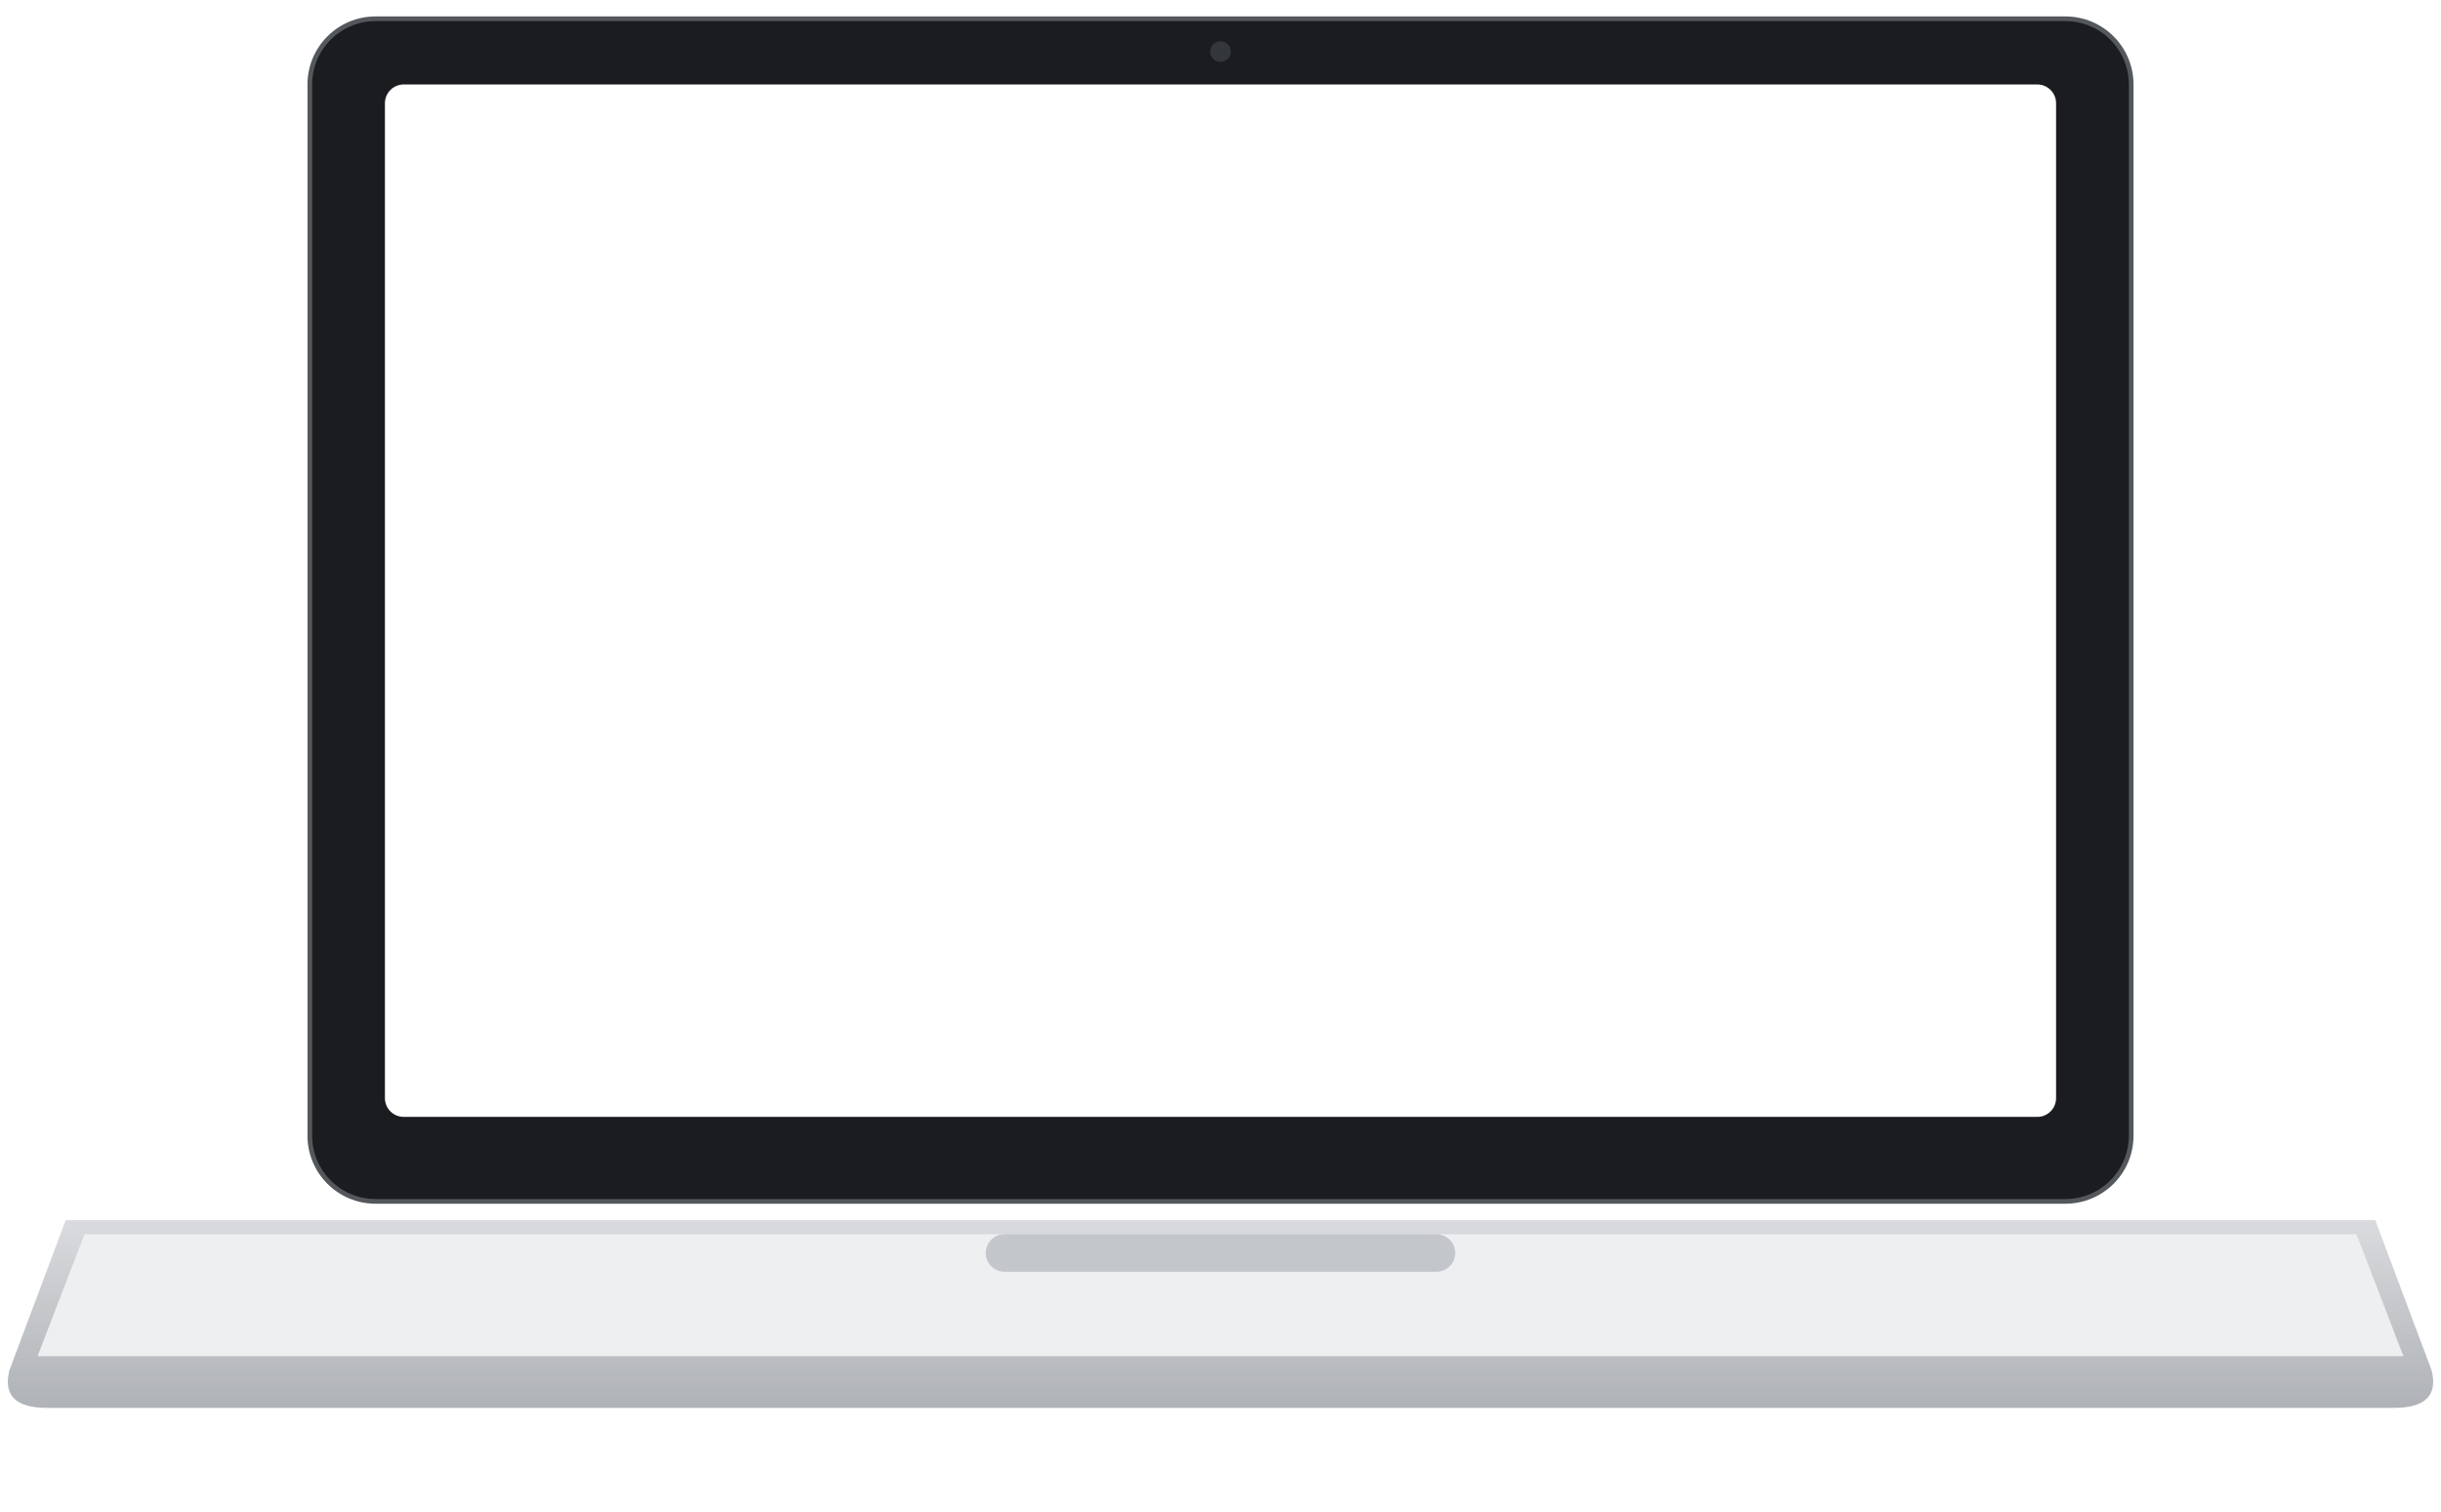
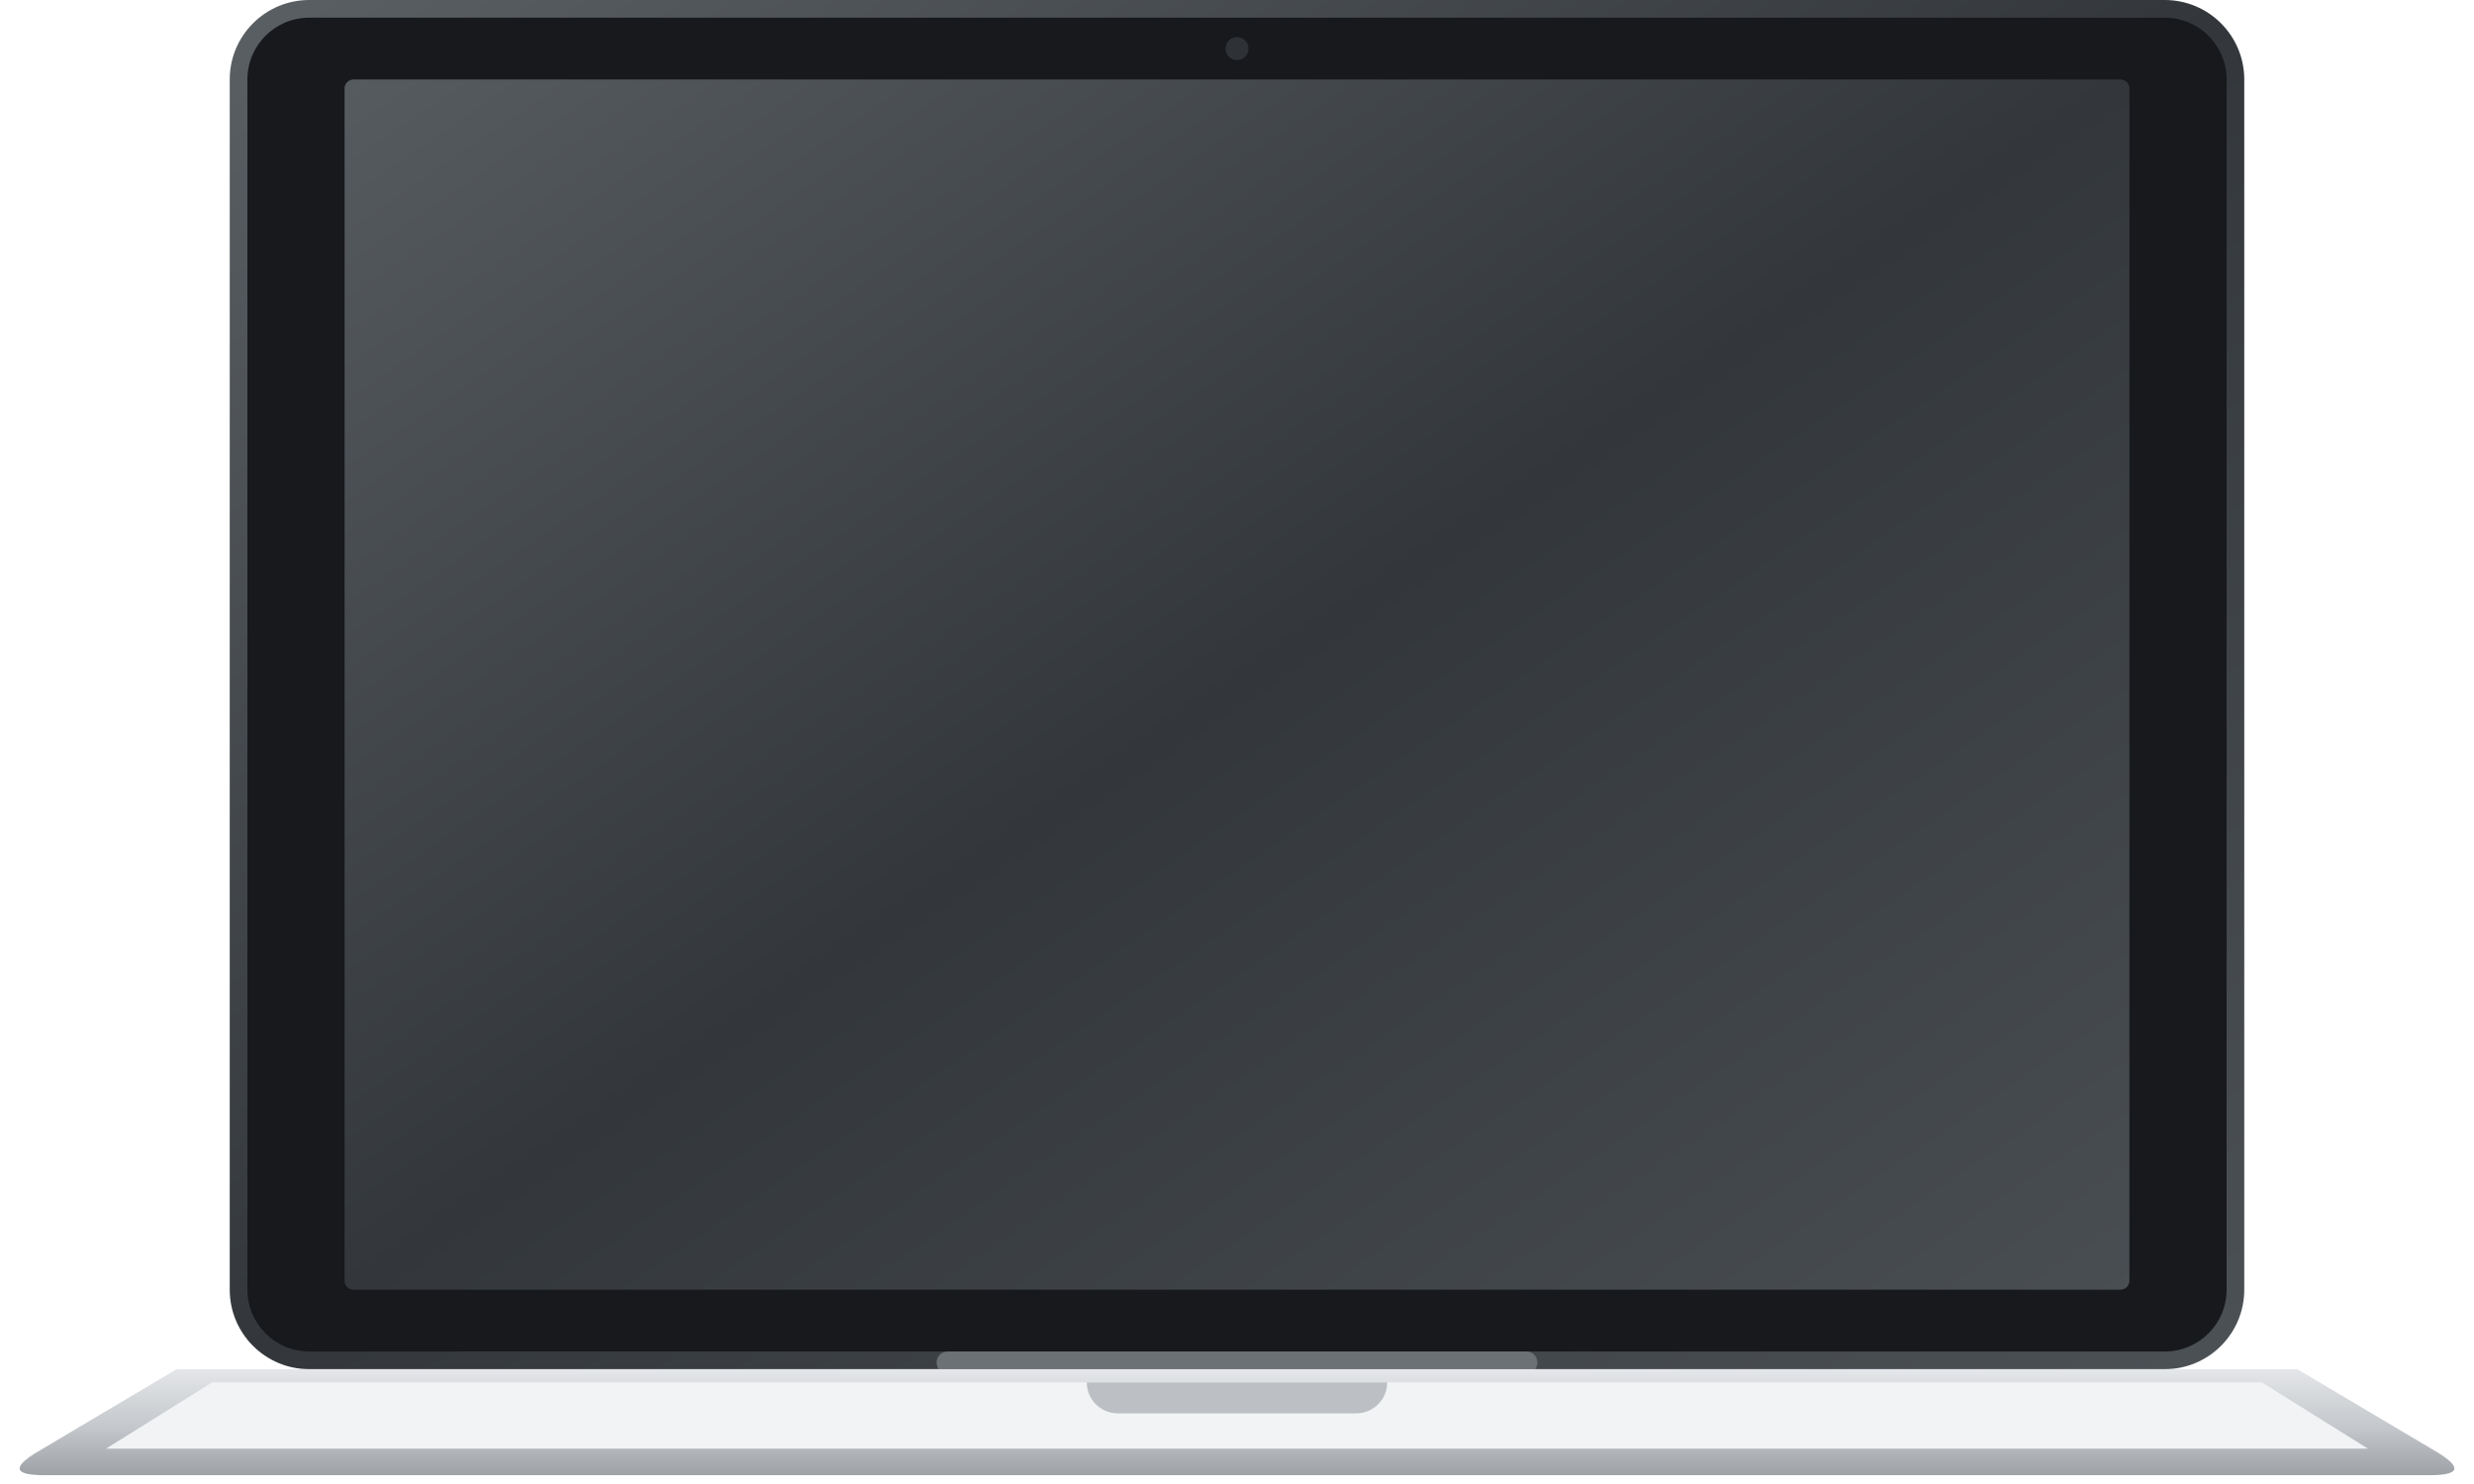
- <svg xmlns="http://www.w3.org/2000/svg" viewBox="0 0 520 322">
+ <svg xmlns="http://www.w3.org/2000/svg" viewBox="0 0 560 336">
  <defs>
-     <linearGradient id="al" x1="0" y1="0" x2="0" y2="1">
-       <stop offset="0" stop-color="#D9DBDE" />
-       <stop offset="1" stop-color="#AFB2B6" />
+     <linearGradient id="deck" x1="0" y1="0" x2="0" y2="1">
+       <stop offset="0" stop-color="#E4E6E9" />
+       <stop offset=".55" stop-color="#C4C7CB" />
+       <stop offset="1" stop-color="#9EA2A7" />
+     </linearGradient>
+     <linearGradient id="lidedge" x1="0" y1="0" x2="1" y2="1">
+       <stop offset="0" stop-color="#5B6065" />
+       <stop offset=".5" stop-color="#33373B" />
+       <stop offset="1" stop-color="#4C5156" />
    </linearGradient>
  </defs>
-   <path fill-rule="evenodd" fill="#1A1C1F" d="M80,4 H440 A14,14 0 0 1 454,18 V242 A14,14 0 0 1 440,256 H80 A14,14 0 0 1 66,242 V18 A14,14 0 0 1 80,4 Z M86,18 H434 A4,4 0 0 1 438,22 V234 A4,4 0 0 1 434,238 H86 A4,4 0 0 1 82,234 V22 A4,4 0 0 1 86,18 Z" />
-   <path fill-rule="evenodd" fill="none" stroke="#54585C" stroke-width="1" d="M80,4 H440 A14,14 0 0 1 454,18 V242 A14,14 0 0 1 440,256 H80 A14,14 0 0 1 66,242 V18 A14,14 0 0 1 80,4 Z" />
-   <circle cx="260" cy="11" r="2.2" fill="#33373B" />
-   <path d="M14 260 H506 L518 292 Q520 300 510 300 H10 Q0 300 2 292 Z" fill="url(#al)" />
-   <path d="M18 263 H502 L512 289 H8 Z" fill="#EDEFF1" />
-   <rect x="210" y="263" width="100" height="8" rx="4" fill="#C3C6CA" />
+   <rect x="52" y="0" width="456" height="310" rx="18" fill="url(#lidedge)" />
+   <path fill-rule="evenodd" fill="#17191C" d="M70,4 H490 A14,14 0 0 1 504,18 V292 A14,14 0 0 1 490,306 H70 A14,14 0 0 1 56,292 V18 A14,14 0 0 1 70,4 Z M80,18 H480 A2,2 0 0 1 482,20 V290 A2,2 0 0 1 480,292 H80 A2,2 0 0 1 78,290 V20 A2,2 0 0 1 80,18 Z" />
+   <circle cx="280" cy="11" r="2.6" fill="#2E3237" />
+   <rect x="212" y="306" width="136" height="5" rx="2.5" fill="#6C7176" />
+   <path d="M40,310 H520 L552,329 Q560,334 550,334 H10 Q0,334 8,329 Z" fill="url(#deck)" />
+   <path d="M48,313 H512 L536,328 H24 Z" fill="#F1F3F5" />
+   <path d="M246,313 H314 A7,7 0 0 1 307,320 H253 A7,7 0 0 1 246,313 Z" fill="#BCC0C4" />
</svg>
